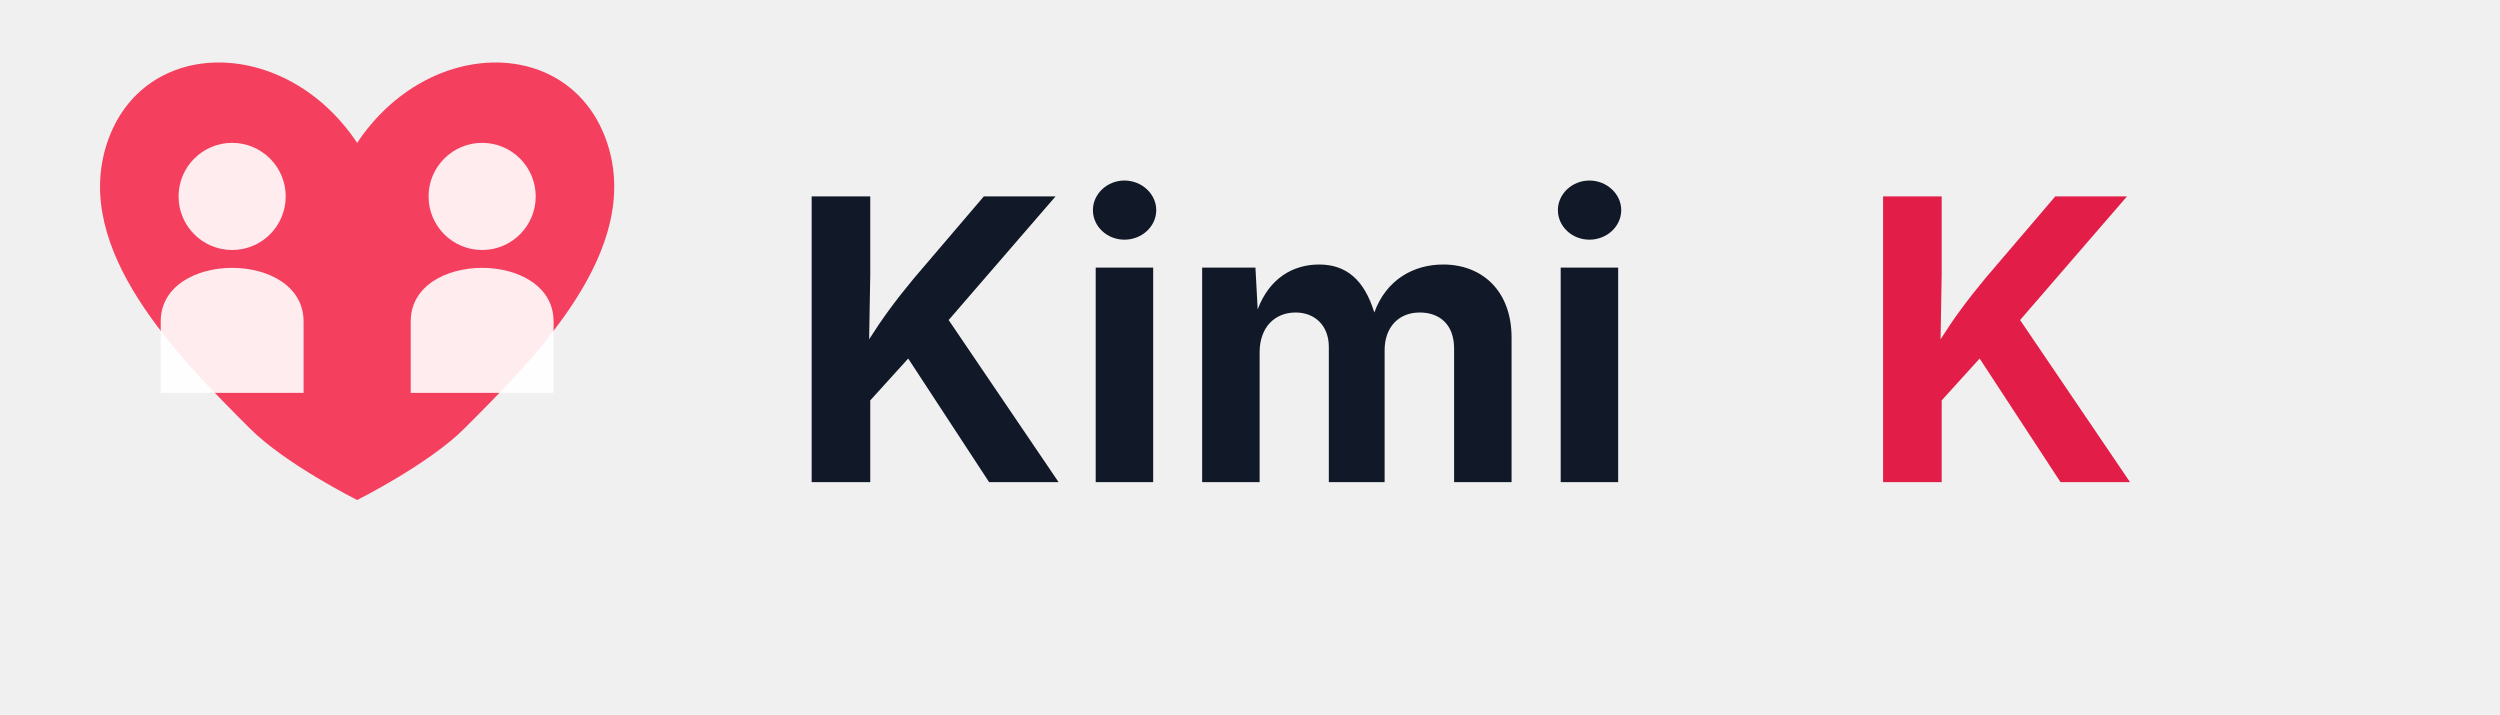
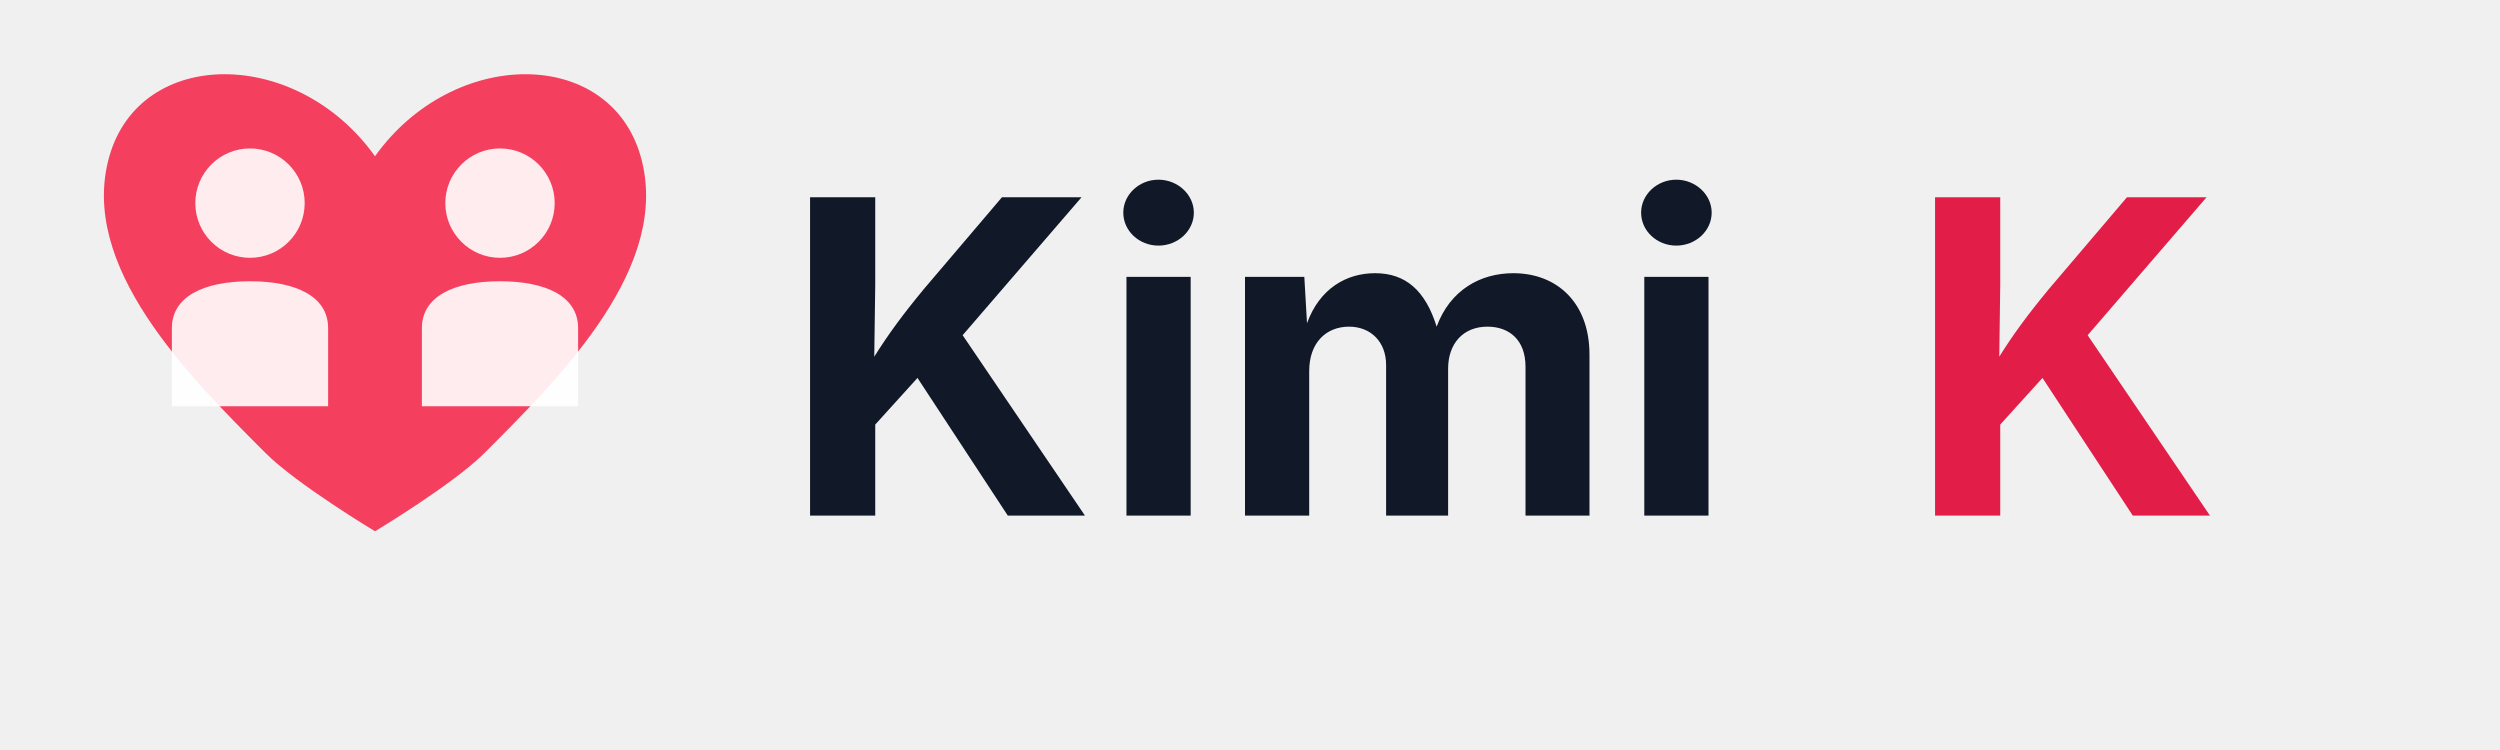
- <svg xmlns="http://www.w3.org/2000/svg" viewBox="0 0 140 40" fill="none">
-   <path d="M20 8C16 2 8 2 6 8C4 14 10 20 14 24C16 26 20 28 20 28C20 28 24 26 26 24C30 20 36 14 34 8C32 2 24 2 20 8Z" fill="url(#heartGradient)" stroke="none" />
-   <circle cx="13" cy="11" r="3" fill="white" opacity="0.9" />
-   <path d="M9 18C9 16 11 15 13 15C15 15 17 16 17 18L17 22L9 22Z" fill="white" opacity="0.9" />
-   <circle cx="27" cy="11" r="3" fill="white" opacity="0.9" />
-   <path d="M23 18C23 16 25 15 27 15C29 15 31 16 31 18L31 22L23 22Z" fill="white" opacity="0.9" />
-   <text x="44" y="27" font-family="system-ui, -apple-system, sans-serif" font-size="22" font-weight="700" fill="#111827">Kimi</text>
-   <text x="104" y="27" font-family="system-ui, -apple-system, sans-serif" font-size="22" font-weight="700" fill="#E11D48">K</text>
+ <svg xmlns="http://www.w3.org/2000/svg" viewBox="0 0 160 48" fill="none">
+   <path d="M24 10C19 3 9 3 7 10C5 17 12 24 17 29C19 31 24 34 24 34C24 34 29 31 31 29C36 24 43 17 41 10C39 3 29 3 24 10Z" fill="url(#heartGradient)" stroke="none" />
+   <circle cx="16" cy="13" r="3.5" fill="white" opacity="0.9" />
+   <path d="M11 21C11 19 13 18 16 18C19 18 21 19 21 21L21 26L11 26Z" fill="white" opacity="0.9" />
+   <circle cx="32" cy="13" r="3.5" fill="white" opacity="0.9" />
+   <path d="M27 21C27 19 29 18 32 18C35 18 37 19 37 21L37 26L27 26Z" fill="white" opacity="0.9" />
+   <text x="50" y="33" font-family="system-ui, -apple-system, sans-serif" font-size="28" font-weight="700" fill="#111827">Kimi</text>
+   <text x="122" y="33" font-family="system-ui, -apple-system, sans-serif" font-size="28" font-weight="700" fill="#E11D48">K</text>
  <defs>
-     <linearGradient id="heartGradient" x1="6" y1="2" x2="34" y2="28">
+     <linearGradient id="heartGradient" x1="7" y1="3" x2="41" y2="34">
      <stop offset="0%" stop-color="#F43F5E" />
      <stop offset="100%" stop-color="#A855F7" />
    </linearGradient>
  </defs>
</svg>
